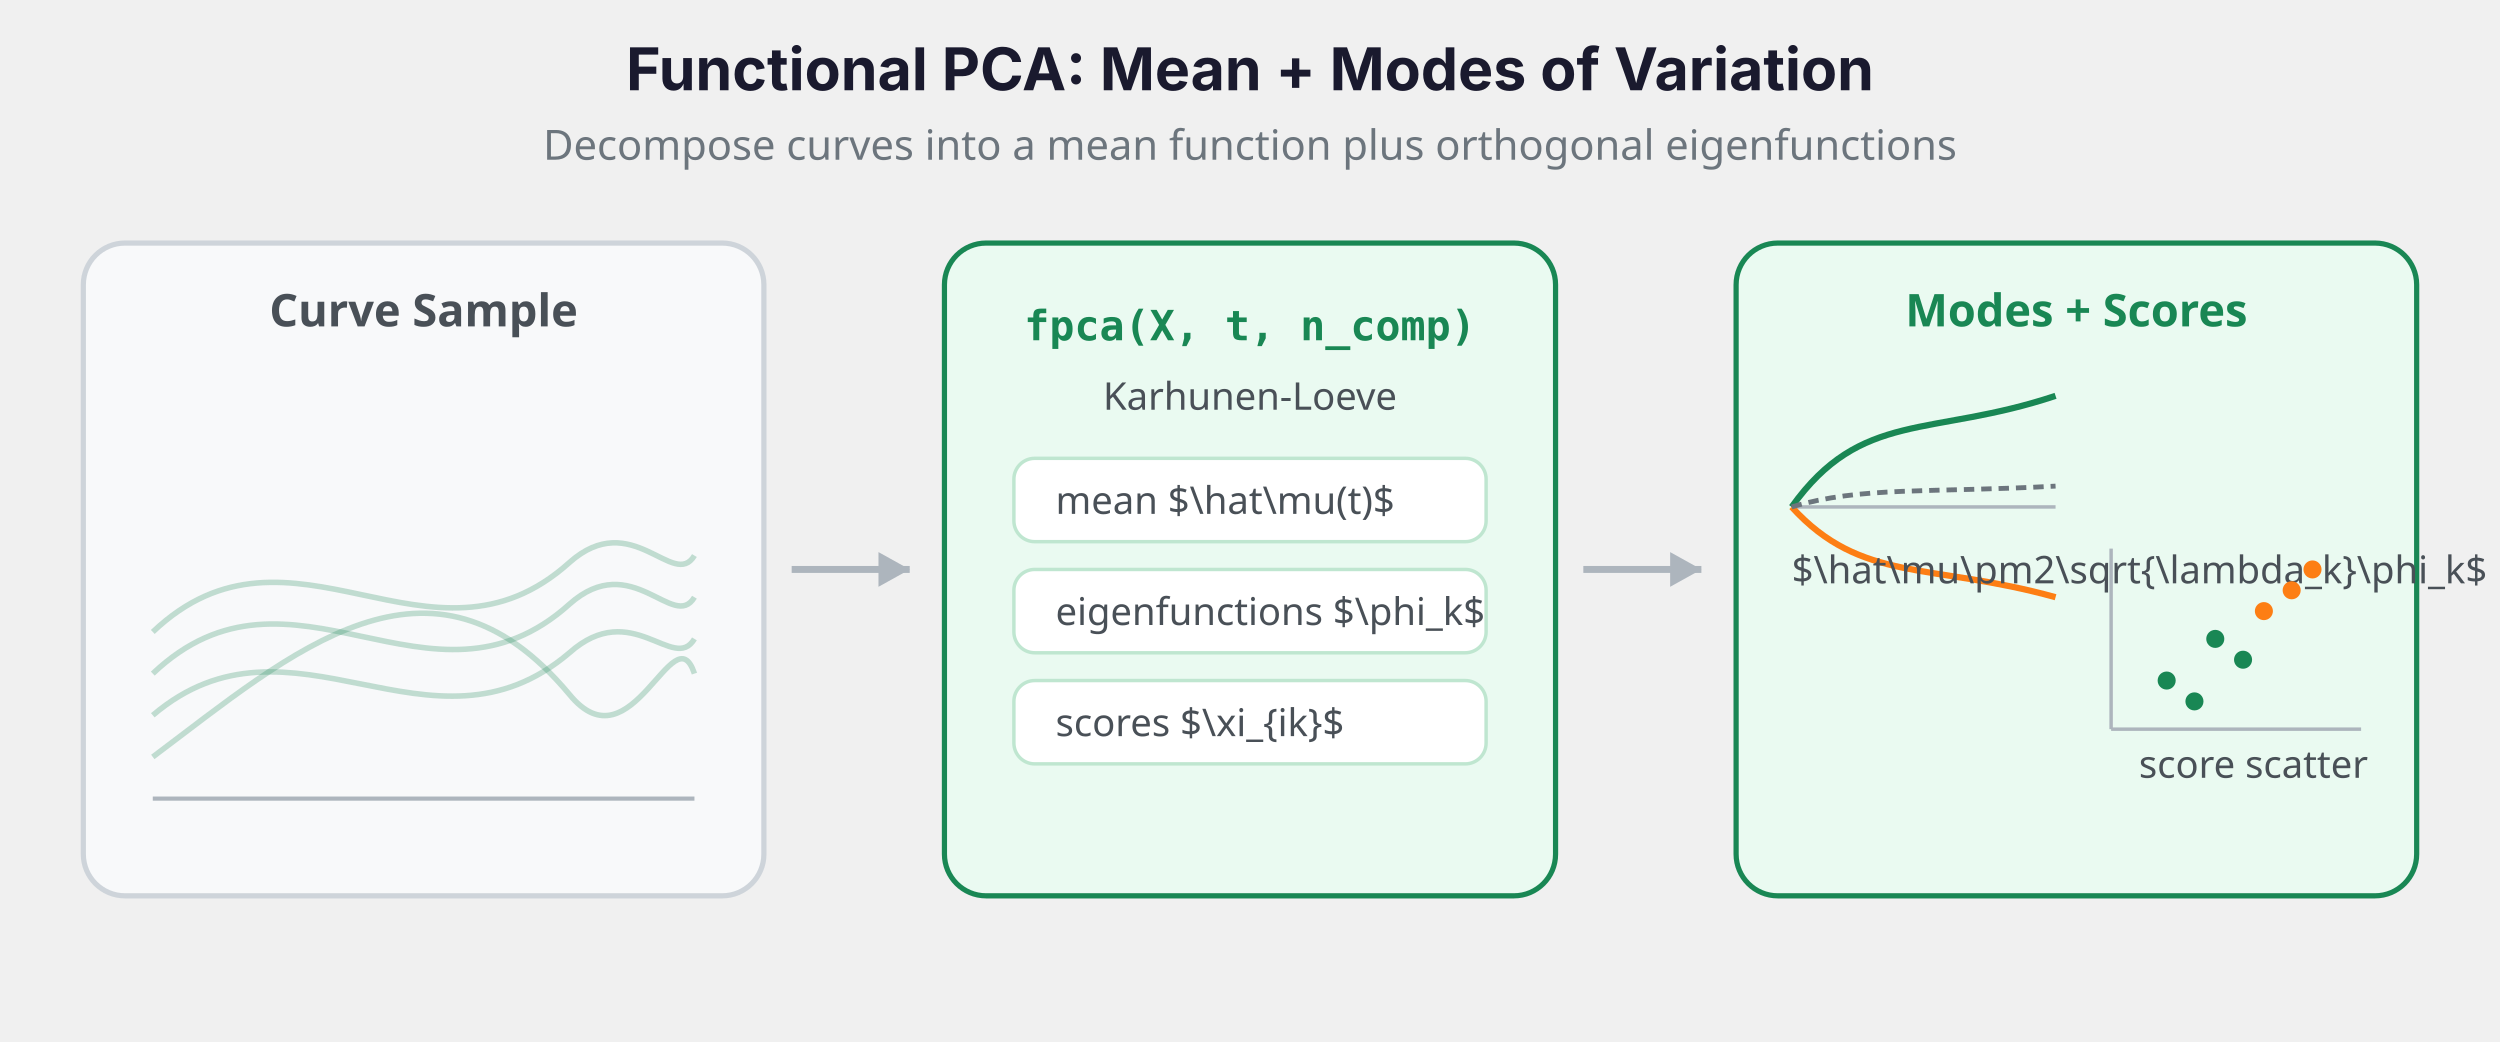
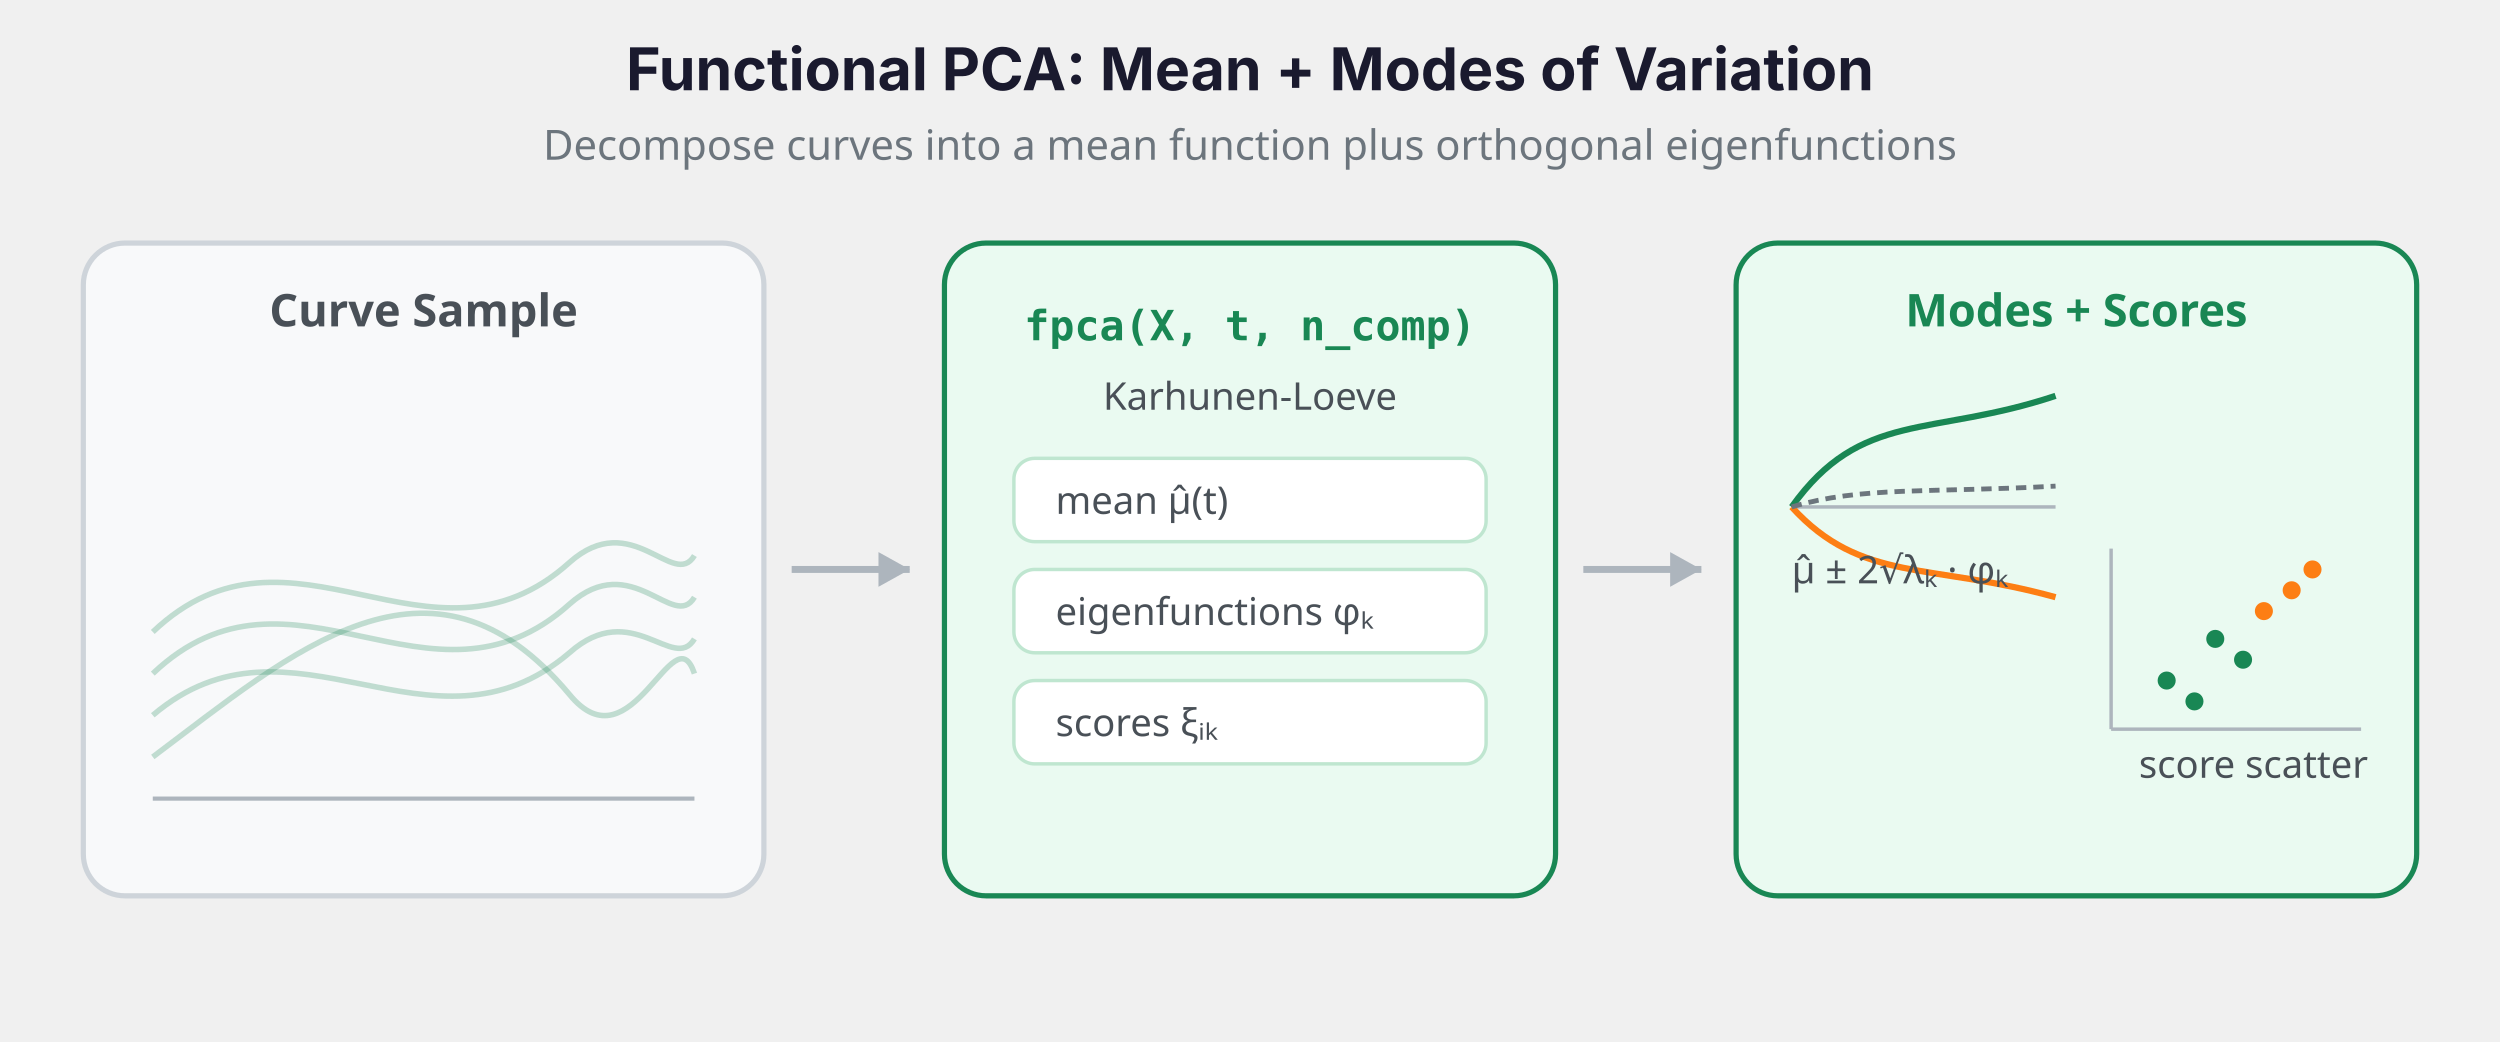
<svg xmlns="http://www.w3.org/2000/svg" viewBox="0 0 720 300" fill="none" role="img" aria-label="Functional PCA: mean plus modes of variation">
  <style>
    .ttl{font:700 17px system-ui,-apple-system,sans-serif;fill:#1a1a2e}
    .sub{font:400 12px system-ui,sans-serif;fill:#6c757d}
    .lab{font:700 13px system-ui,sans-serif}
    .sm{font:400 11px system-ui,sans-serif;fill:#495057}
    .mono{font:600 12px ui-monospace,monospace}
  </style>
  <text class="ttl" x="360" y="26" text-anchor="middle">Functional PCA: Mean + Modes of Variation</text>
  <text class="sub" x="360" y="46" text-anchor="middle">Decompose curves into a mean function plus orthogonal eigenfunctions</text>
  <rect x="24" y="70" width="196" height="188" rx="12" fill="#f8f9fa" stroke="#ced4da" stroke-width="1.5" />
  <text class="lab" x="122" y="94" text-anchor="middle" fill="#495057">Curve Sample</text>
  <g transform="translate(44,110)">
    <line x1="0" y1="120" x2="156" y2="120" stroke="#adb5bd" stroke-width="1.2" />
    <path d="M0 84 C40 46 80 100 120 64 C138 48 150 72 156 62" stroke="#198754" stroke-opacity=".25" stroke-width="1.6" />
    <path d="M0 96 C40 62 80 112 120 78 C138 62 150 84 156 74" stroke="#198754" stroke-opacity=".25" stroke-width="1.6" />
    <path d="M0 72 C40 34 80 88 120 52 C138 36 150 60 156 50" stroke="#198754" stroke-opacity=".25" stroke-width="1.6" />
    <path d="M0 108 C40 78 80 42 120 90 C138 112 150 66 156 84" stroke="#198754" stroke-opacity=".25" stroke-width="1.6" />
  </g>
  <path d="M228 164 h34" stroke="#adb5bd" stroke-width="2" />
  <path d="M262 164 l-9 -5 v10 z" fill="#adb5bd" />
  <rect x="272" y="70" width="176" height="188" rx="12" fill="#eafaf1" stroke="#198754" stroke-width="1.5" />
  <text class="mono" x="360" y="98" text-anchor="middle" fill="#198754">fpca(X, t, n_comp)</text>
  <text class="sm" x="360" y="118" text-anchor="middle">Karhunen-Loeve</text>
  <g transform="translate(292,132)">
    <rect x="0" y="0" width="136" height="24" rx="6" fill="#fff" stroke="#bfe6d0" />
-     <text class="sm" x="12" y="16">mean $\hat\mu(t)$</text>
+     <text class="sm" x="12" y="16">mean μ̂(t)</text>
    <rect x="0" y="32" width="136" height="24" rx="6" fill="#fff" stroke="#bfe6d0" />
-     <text class="sm" x="12" y="48">eigenfunctions $\phi_k$</text>
+     <text class="sm" x="12" y="48">eigenfunctions φₖ</text>
    <rect x="0" y="64" width="136" height="24" rx="6" fill="#fff" stroke="#bfe6d0" />
-     <text class="sm" x="12" y="80">scores $\xi_{ik}$</text>
+     <text class="sm" x="12" y="80">scores ξᵢₖ</text>
  </g>
  <path d="M456 164 h34" stroke="#adb5bd" stroke-width="2" />
  <path d="M490 164 l-9 -5 v10 z" fill="#adb5bd" />
  <rect x="500" y="70" width="196" height="188" rx="12" fill="#eafaf1" stroke="#198754" stroke-width="1.5" />
  <text class="lab" x="598" y="94" text-anchor="middle" fill="#198754">Modes + Scores</text>
  <g transform="translate(516,106)">
    <line x1="0" y1="40" x2="76" y2="40" stroke="#adb5bd" stroke-width="1" />
    <path d="M0 40 C20 12 40 20 76 8" stroke="#198754" stroke-width="1.8" />
    <path d="M0 40 C20 62 40 56 76 66" stroke="#fd7e14" stroke-width="1.8" />
    <path d="M0 40 C20 34 40 36 76 34" stroke="#6c757d" stroke-width="1.4" stroke-dasharray="3 2" />
-     <text class="sm" x="0" y="62" font-size="9">$\hat\mu\pm2\sqrt{\lambda_k}\phi_k$</text>
+     <text class="sm" x="0" y="62" font-size="9">μ̂ ± 2√λₖ · φₖ</text>
  </g>
  <g transform="translate(608,150)">
    <line x1="0" y1="60" x2="72" y2="60" stroke="#adb5bd" stroke-width="1" />
    <line x1="0" y1="8" x2="0" y2="60" stroke="#adb5bd" stroke-width="1" />
    <circle cx="16" cy="46" r="2.6" fill="#198754" />
    <circle cx="30" cy="34" r="2.6" fill="#198754" />
    <circle cx="24" cy="52" r="2.6" fill="#198754" />
    <circle cx="44" cy="26" r="2.6" fill="#fd7e14" />
    <circle cx="52" cy="20" r="2.6" fill="#fd7e14" />
    <circle cx="38" cy="40" r="2.6" fill="#198754" />
    <circle cx="58" cy="14" r="2.6" fill="#fd7e14" />
    <text class="sm" x="8" y="74" font-size="9">score scatter</text>
  </g>
</svg>
